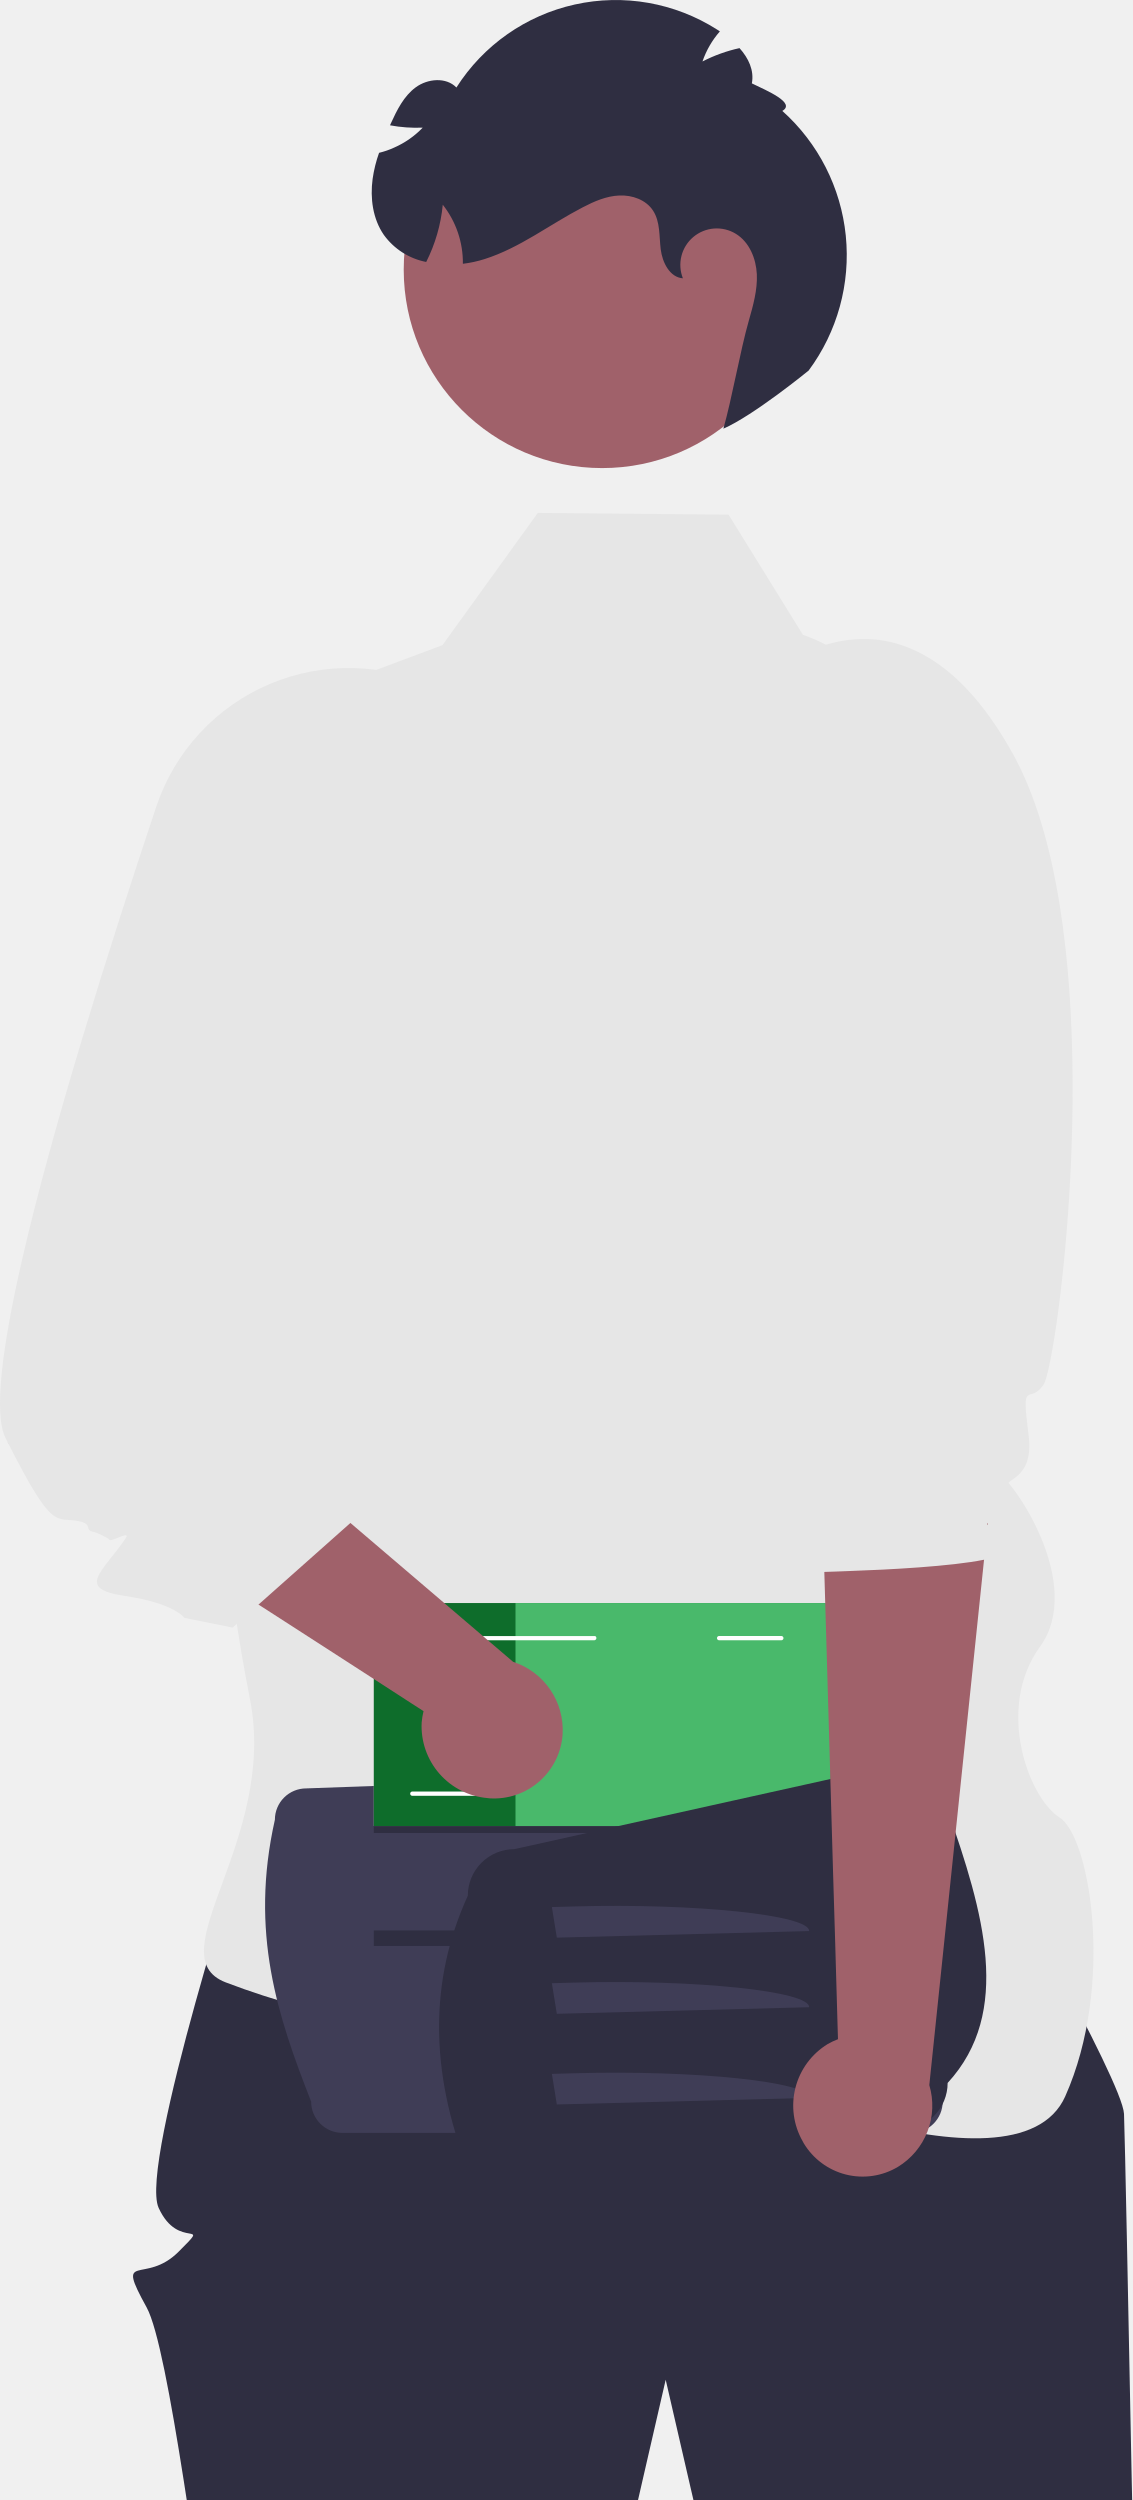
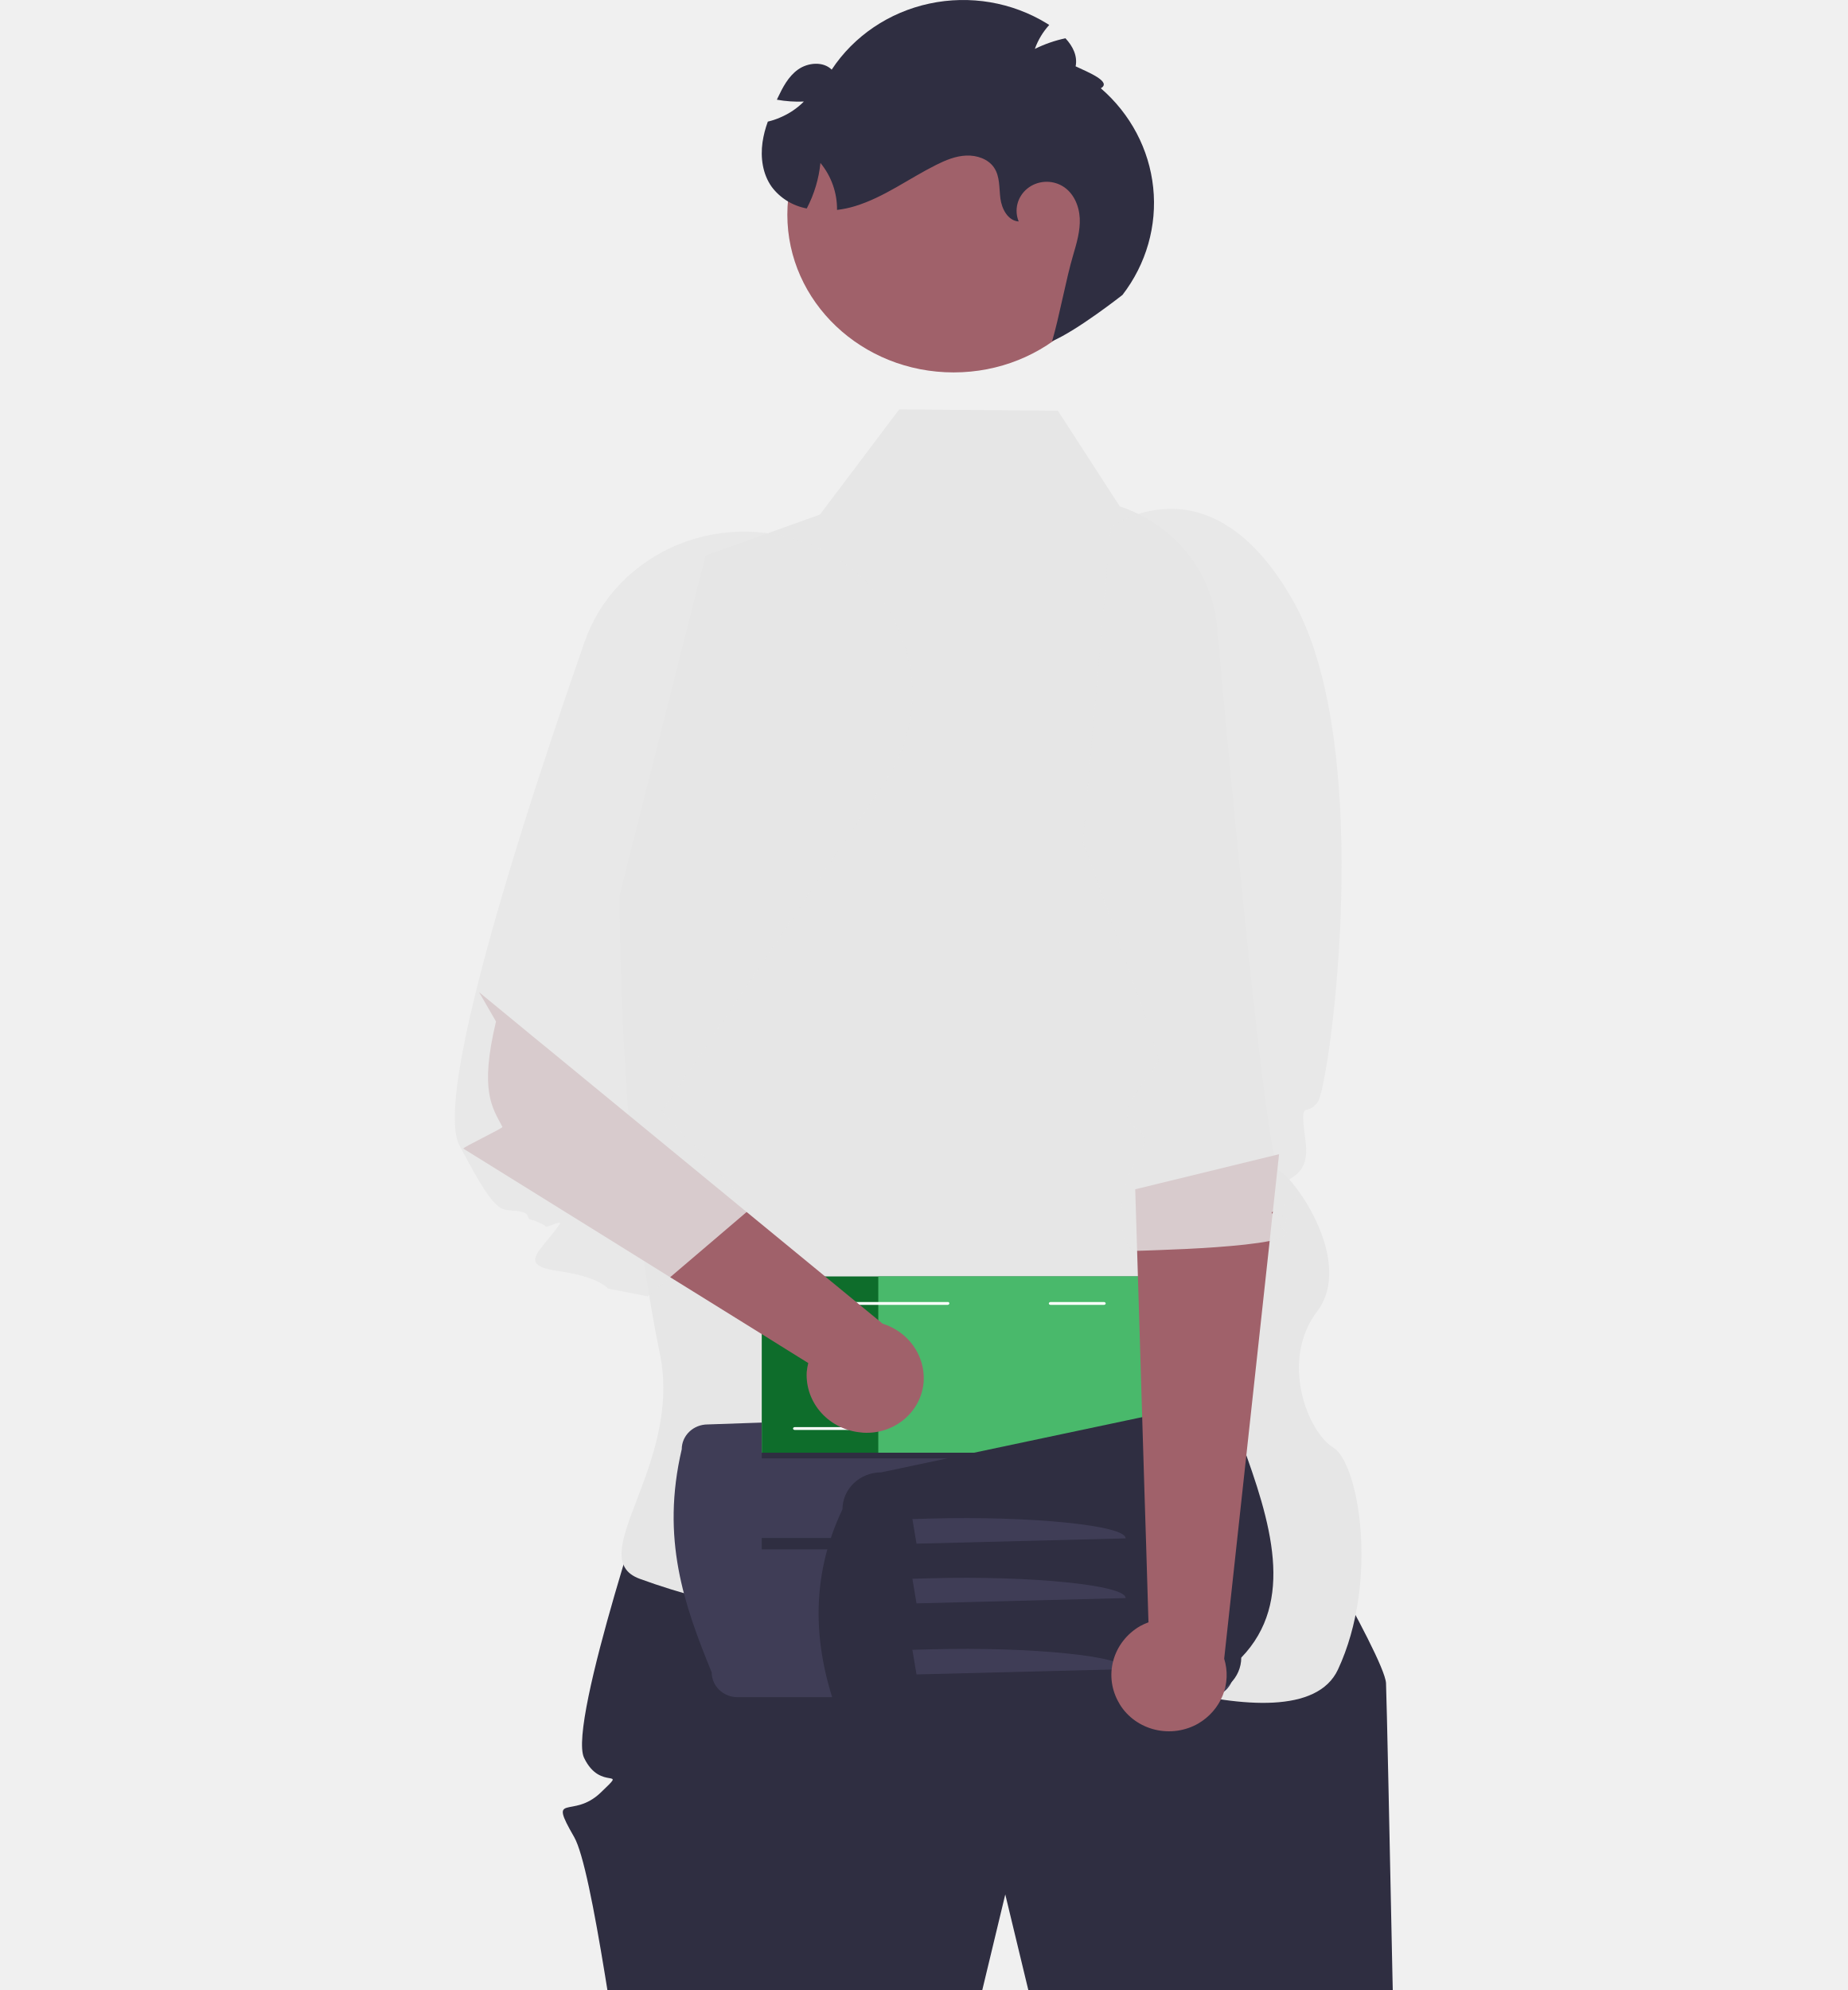
- <svg xmlns="http://www.w3.org/2000/svg" width="317" height="700" viewBox="0 0 317 700" fill="none">
-   <g clip-path="url(#clip0_158_295)">
-     <path d="M317 700H194.159L192.961 694.821L186.394 666.328L179.837 694.821L178.65 700H52.286C52.012 698.253 51.748 696.527 51.485 694.821C47.8 671.293 44.157 651.705 41.071 646.1C32.119 629.873 40.462 640.038 50.013 630.473C59.564 620.917 50.013 630.473 44.42 618.206C38.818 605.939 69.155 512.722 69.155 512.722L276.107 515.778C276.107 515.778 314.331 582.686 314.727 591.916C314.95 597.166 316.016 650.121 316.888 694.821C316.929 696.558 316.959 698.294 317 700Z" fill="#2F2E41" />
-     <path d="M196.3 577.549C196.3 577.549 284.383 618.09 298.26 586.992C312.136 555.894 305.267 514.327 296.67 508.886C288.073 503.445 278.633 478.379 291.21 461.056C303.787 443.732 284.004 414.467 278.464 411.478C274.247 409.203 262.771 280.971 257.536 219.921C256.727 210.484 253.207 201.482 247.402 193.999C241.596 186.516 233.753 180.872 224.816 177.746L203.993 144.101L150.576 143.621L123.891 180.635L85.378 195.047L56.469 314.492C56.469 314.492 56.19 367.251 62.266 423.583C64.156 441.11 66.662 458.984 69.983 475.721C77.804 515.144 43.735 547.608 63.211 555.07C117.53 575.884 196.3 577.549 196.3 577.549Z" fill="#E6E6E6" />
-     <path d="M85.734 500.752L255.187 494.659C256.338 494.659 257.478 494.886 258.542 495.327C259.605 495.768 260.572 496.414 261.386 497.228C262.2 498.042 262.845 499.009 263.286 500.073C263.726 501.137 263.953 502.278 263.953 503.43V588.437C263.953 589.589 263.726 590.729 263.286 591.793C262.845 592.857 262.2 593.824 261.386 594.639C260.572 595.453 259.605 596.099 258.542 596.54C257.478 596.98 256.338 597.207 255.187 597.207H95.884C94.733 597.207 93.593 596.98 92.53 596.54C91.466 596.099 90.5 595.453 89.686 594.639C88.872 593.824 88.226 592.857 87.785 591.793C87.345 590.729 87.118 589.589 87.118 588.437C77.725 564.486 69.867 541.173 76.968 509.522C76.968 507.196 77.892 504.965 79.536 503.321C81.18 501.676 83.41 500.752 85.734 500.752Z" fill="#3F3D56" />
-     <path d="M244.099 511.197H104.663V513.228H244.099V511.197Z" fill="#2F2E41" />
-     <path d="M244.1 540.525H104.664V544.873H244.1V540.525Z" fill="#2F2E41" />
-     <path d="M232.557 448.853H104.663V511.289H232.557V448.853Z" fill="#D3D3D3" />
-     <path d="M232.557 448.853H104.663V511.289H232.557V448.853Z" fill="#0E6D2B" />
-     <path d="M232.557 448.853H144.341V511.289H232.557V448.853Z" fill="#49B96B" />
-     <path d="M218.771 459.28H201.351C201.191 459.28 201.038 459.216 200.925 459.103C200.812 458.99 200.748 458.837 200.748 458.677C200.748 458.517 200.812 458.363 200.925 458.25C201.038 458.137 201.191 458.074 201.351 458.074H218.771C218.931 458.074 219.084 458.137 219.197 458.25C219.31 458.363 219.374 458.517 219.374 458.677C219.374 458.837 219.31 458.99 219.197 459.103C219.084 459.216 218.931 459.28 218.771 459.28Z" fill="white" />
-     <path d="M132.866 502.83H115.446C115.287 502.829 115.134 502.766 115.022 502.653C114.909 502.54 114.846 502.387 114.846 502.227C114.846 502.068 114.909 501.915 115.022 501.802C115.134 501.689 115.287 501.625 115.446 501.624H132.866C133.026 501.624 133.18 501.688 133.293 501.801C133.406 501.914 133.469 502.067 133.469 502.227C133.469 502.387 133.406 502.54 133.293 502.654C133.18 502.767 133.026 502.83 132.866 502.83Z" fill="white" />
-     <path d="M166.381 459.28H112.784C112.637 459.283 112.494 459.235 112.379 459.143C112.264 459.051 112.185 458.922 112.156 458.778C112.139 458.693 112.142 458.605 112.165 458.521C112.188 458.437 112.229 458.36 112.287 458.294C112.344 458.229 112.416 458.178 112.496 458.145C112.576 458.112 112.663 458.097 112.75 458.103H166.667C166.788 458.169 166.883 458.274 166.939 458.4C166.994 458.526 167.007 458.667 166.974 458.801C166.942 458.935 166.866 459.054 166.758 459.141C166.651 459.227 166.518 459.276 166.381 459.28Z" fill="white" />
-     <path d="M252.289 596.283L144.03 620.304C140.569 620.304 137.25 618.928 134.803 616.48C132.355 614.031 130.981 610.71 130.981 607.248C120.348 580.035 120.168 554.527 130.981 530.812C130.981 527.349 132.355 524.028 134.803 521.58C137.25 519.131 140.569 517.756 144.03 517.756L252.289 493.735C255.75 493.735 259.069 495.111 261.516 497.559C263.963 500.008 265.338 503.329 265.338 506.791C275.343 535.339 283.615 563.355 265.338 583.228C265.338 586.69 263.963 590.011 261.516 592.459C259.069 594.908 255.75 596.283 252.289 596.283Z" fill="#2F2E41" />
-     <path d="M154.528 533.979L155.913 542.539L226.555 540.696C226.792 536.214 194.705 532.859 160.681 533.807L154.528 533.979Z" fill="#3F3D56" />
-     <path d="M154.528 555.303L155.913 563.863L226.555 562.021C226.792 557.539 194.705 554.183 160.681 555.132L154.528 555.303Z" fill="#3F3D56" />
-     <path d="M154.528 580.689L155.913 589.249L226.555 587.407C226.792 582.925 194.705 579.569 160.681 580.518L154.528 580.689Z" fill="#3F3D56" />
-     <path d="M278.745 405.715L276.754 424.824L276.288 429.243L275.572 436.339L260.205 583.827C261.476 588.081 261.301 592.637 259.708 596.782C258.115 600.926 255.194 604.426 251.402 606.733C247.02 609.346 241.781 610.113 236.835 608.864C231.888 607.615 227.64 604.453 225.023 600.072C224.929 599.917 224.867 599.761 224.774 599.606C222.161 595.048 221.428 589.65 222.729 584.56C224.03 579.469 227.263 575.087 231.742 572.343C232.669 571.811 233.636 571.353 234.635 570.973L234.51 566.834L234.137 553.856L233.857 544.052L233.266 524.539L233.048 516.976L232.333 492.452L231.648 468.799L230.809 440.136L230.155 418.101L238.088 416.078L278.745 405.715Z" fill="#A0616A" />
-     <path d="M294.112 380.788C293.397 384.436 292.743 386.793 292.277 387.55C288.264 393.836 285.806 385.053 288.015 401.89C289.788 415.556 279.149 413.845 282.976 416.763C289.29 421.59 280.58 423.722 276.754 426.332C275.043 427.483 279.781 427.21 281.74 428.809C282.673 429.54 278.245 431.652 279.336 432.113C283.505 434.077 281.109 435.565 275.572 436.715C266.395 438.595 248.633 439.521 237.901 439.886C234.852 440.026 232.364 440.083 230.808 440.139C229.657 440.167 229.004 440.167 229.004 440.167C229.004 440.167 226.298 438.427 225.178 433.123C224.369 429.419 224.369 423.947 226.609 416.09C227.978 411.263 230.311 407.811 231.679 405.033C232.473 403.738 232.843 402.227 232.737 400.712V400.683C232.519 399.252 231.493 397.933 229.16 396.53C224.96 394.005 227.293 388.701 230.559 383.706C233.67 379.02 237.59 374.558 237.59 372.93C237.59 369.479 211.708 296.125 211.708 296.125L221.227 185.364C228.487 180.377 237.3 178.176 246.051 179.162C252.055 179.948 258.743 182.473 265.618 188.142C271.621 193.109 277.78 200.517 283.691 211.237C308.826 256.782 299.463 353.904 294.112 380.788Z" fill="#E6E6E6" />
-     <path d="M168.597 131.064C199.28 131.064 224.154 106.178 224.154 75.48C224.154 44.783 199.28 19.897 168.597 19.897C137.913 19.897 113.04 44.783 113.04 75.48C113.04 106.178 137.913 131.064 168.597 131.064Z" fill="#A0616A" />
-     <path d="M226.414 103.76C226.414 103.76 210.998 116.354 202.545 120.029C204.885 111.897 207.324 97.936 209.658 89.827C210.871 85.561 212.111 81.201 211.913 76.791C211.699 72.352 209.799 67.768 206.037 65.468C204.212 64.347 202.08 63.829 199.944 63.987C197.808 64.146 195.776 64.972 194.136 66.351C192.496 67.729 191.331 69.588 190.805 71.666C190.28 73.743 190.422 75.933 191.21 77.926C187.528 77.675 185.448 73.466 184.997 69.787C184.546 66.107 184.888 62.098 182.855 58.978C180.896 55.954 177.027 54.575 173.404 54.741C169.81 54.89 166.397 56.366 163.177 58.046C153.97 62.812 145.608 69.39 135.702 72.534C133.715 73.166 131.673 73.61 129.604 73.862C129.676 67.868 127.69 62.032 123.979 57.327C123.441 62.911 121.867 68.345 119.339 73.352C114.562 72.423 110.318 69.71 107.47 65.763C104.369 61.269 103.607 55.475 104.336 50.073C104.69 47.591 105.294 45.152 106.139 42.792C107.596 42.442 109.016 41.949 110.377 41.321C113.379 40.004 116.093 38.107 118.361 35.739C115.296 35.867 112.226 35.649 109.211 35.089C109.286 34.91 109.354 34.754 109.429 34.575C111.156 30.801 113.067 26.904 116.401 24.455C119.734 22.006 124.898 21.519 127.794 24.504C135.321 12.669 147.239 4.31 160.927 1.267C174.614 -1.777 188.949 0.744 200.779 8.275C201.042 8.443 201.305 8.613 201.565 8.785C199.407 11.25 197.752 14.112 196.691 17.212C199.974 15.524 203.46 14.267 207.064 13.472C209.601 16.307 211.205 19.707 210.518 23.345C214.725 25.394 222.929 28.808 219.051 31.055C229.12 40.072 235.456 52.529 236.819 65.98C238.181 79.43 234.47 92.905 226.414 103.76Z" fill="#2F2E41" />
-     <path d="M157.537 485.553C157.208 490.647 154.872 495.403 151.041 498.774C147.21 502.146 142.199 503.859 137.107 503.536C136.934 503.504 136.76 503.482 136.585 503.471C131.349 503.04 126.486 500.585 123.029 496.627C119.572 492.669 117.792 487.519 118.067 482.27C118.164 481.208 118.338 480.154 118.589 479.117L115.112 476.877L104.201 469.811L95.986 464.505L79.576 453.915L73.23 449.827L72.382 449.284L52.626 436.498L36.76 426.257L35.412 425.387L32.761 423.669L8.679 408.122L2.203 403.947C2.181 403.925 2.203 403.925 2.203 403.925C1.985 403.512 15.613 396.749 15.395 396.336C11.961 389.53 7.614 383.811 13.222 359.371L7.506 349.086L22.111 361.567L25.48 364.459L30.913 369.069L98.115 426.431L143.67 465.309C147.892 466.678 151.541 469.407 154.05 473.069C156.558 476.731 157.784 481.121 157.537 485.553Z" fill="#A0616A" />
-     <path d="M145.235 274.829L69.883 390.748L100.159 424.604L98.116 426.431L72.382 449.284L65.101 455.742L51.626 453.002C51.626 453.002 48.953 448.936 34.891 446.849C20.829 444.761 29.023 439.977 35.239 430.627C36.717 428.388 30.979 431.91 30.609 431.127C30.435 430.649 26.958 429.062 26.262 428.953C23.393 428.409 26.197 426.779 22.068 425.93C15.439 424.582 15.048 429.279 2.203 403.947C2.181 403.925 2.203 403.925 2.203 403.925C1.985 403.512 1.79 403.121 1.572 402.707C-1.862 395.901 0.616 376.984 6.223 352.543C14.787 315.273 30.609 265.174 43.78 225.795C46.343 218.147 50.505 211.133 55.988 205.219C61.471 199.305 68.15 194.626 75.581 191.495C83.011 188.364 91.023 186.852 99.083 187.059C107.143 187.267 115.067 189.189 122.327 192.697C129.587 196.206 136.017 201.221 141.189 207.409C146.361 213.597 150.157 220.816 152.324 228.586C154.492 236.356 154.98 244.498 153.758 252.471C152.536 260.445 149.63 268.066 145.235 274.829Z" fill="#E6E6E6" />
-   </g>
-   <defs>
-     <clipPath id="clip0_158_295">
-       <rect width="317" height="700" fill="white" />
-     </clipPath>
-   </defs>
+ <svg xmlns="http://www.w3.org/2000/svg" width="650" height="700" viewBox="0 0 650 700" fill="none">
+   <path d="M490 700H361.78L360.53 694.829L353.675 666.378L346.831 694.829L345.592 700H213.695C213.409 698.256 213.134 696.532 212.858 694.829C209.013 671.336 205.209 651.777 201.989 646.18C192.645 629.978 201.353 640.127 211.322 630.576C221.291 621.035 211.322 630.576 205.485 618.328C199.637 606.079 231.303 513 231.303 513L447.316 516.052C447.316 516.052 487.214 582.86 487.627 592.077C487.86 597.319 488.972 650.196 489.883 694.829C489.926 696.563 489.958 698.297 490 700Z" fill="#2F2E41" />
+   <path d="M364.155 577.825C364.155 577.825 456.22 618.357 470.725 587.266C485.229 556.175 478.049 514.618 469.064 509.179C460.078 503.739 450.21 478.679 463.356 461.36C476.502 444.041 455.824 414.782 450.034 411.794C445.626 409.519 433.632 281.318 428.16 220.282C427.314 210.847 423.635 201.847 417.567 194.366C411.5 186.886 403.301 181.243 393.96 178.118L372.196 144.481L316.364 144L288.472 181.006L248.218 195.414L218.002 314.831C218.002 314.831 217.71 367.577 224.061 423.896C226.037 441.419 228.655 459.288 232.126 476.022C240.301 515.435 204.692 547.892 225.048 555.352C281.823 576.16 364.155 577.825 364.155 577.825Z" fill="#E6E6E6" />
+   <path d="M248.952 501.06L424.898 495C426.093 495 427.277 495.226 428.381 495.664C429.485 496.102 430.489 496.745 431.334 497.555C432.179 498.365 432.85 499.327 433.307 500.385C433.765 501.443 434 502.578 434 503.723V588.277C434 589.422 433.765 590.557 433.307 591.615C432.85 592.673 432.179 593.635 431.334 594.445C430.489 595.255 429.485 595.898 428.381 596.336C427.277 596.774 426.093 597 424.898 597H259.491C258.295 597 257.112 596.774 256.007 596.336C254.903 595.898 253.9 595.255 253.054 594.445C252.209 593.635 251.539 592.673 251.081 591.615C250.624 590.557 250.389 589.422 250.389 588.277C240.635 564.454 232.477 541.265 239.85 509.783C239.85 507.47 240.809 505.251 242.516 503.615C244.223 501.979 246.538 501.06 248.952 501.06Z" fill="#3F3D56" />
+   <path d="M414 511H268V513H414V511Z" fill="#2F2E41" />
+   <path d="M414 541H268V545H414V541Z" fill="#2F2E41" />
+   <path d="M402 449H268V511H402V449Z" fill="#D3D3D3" />
+   <path d="M402 449H268V511H402V449Z" fill="#0E6D2B" />
+   <path d="M402 449H309V511H402V449Z" fill="#49B96B" />
+   <path d="M388.353 459H369.647C369.476 459 369.311 458.947 369.19 458.854C369.068 458.76 369 458.633 369 458.5C369 458.367 369.068 458.24 369.19 458.146C369.311 458.053 369.476 458 369.647 458H388.353C388.524 458 388.689 458.053 388.81 458.146C388.932 458.24 389 458.367 389 458.5C389 458.633 388.932 458.76 388.81 458.854C388.689 458.947 388.524 459 388.353 459Z" fill="white" />
+   <path d="M298.353 503H279.645C279.473 502.999 279.309 502.947 279.189 502.853C279.068 502.759 279 502.632 279 502.5C279 502.368 279.068 502.241 279.189 502.147C279.309 502.053 279.473 502.001 279.645 502H298.353C298.524 502 298.689 502.053 298.81 502.146C298.932 502.24 299 502.367 299 502.5C299 502.633 298.932 502.76 298.81 502.854C298.689 502.947 298.524 503 298.353 503Z" fill="white" />
+   <path d="M333.354 459H276.675C276.52 459.003 276.369 458.962 276.247 458.884C276.126 458.806 276.042 458.697 276.011 458.574C275.994 458.502 275.997 458.427 276.021 458.356C276.045 458.285 276.089 458.219 276.15 458.164C276.21 458.108 276.286 458.065 276.371 458.037C276.456 458.008 276.548 457.996 276.64 458.001H333.656C333.784 458.057 333.885 458.146 333.944 458.253C334.002 458.36 334.016 458.48 333.981 458.594C333.947 458.707 333.867 458.809 333.753 458.882C333.64 458.956 333.499 458.997 333.354 459Z" fill="white" />
+   <path d="M423.071 596.088L310.024 620C306.41 620 302.944 618.631 300.389 616.193C297.833 613.756 296.397 610.45 296.397 607.003C285.295 579.913 285.107 554.519 296.397 530.91C296.397 527.463 297.833 524.157 300.389 521.719C302.944 519.282 306.41 517.912 310.024 517.912L423.071 494C426.685 494 430.151 495.369 432.706 497.807C435.262 500.244 436.698 503.55 436.698 506.997C447.145 535.416 455.783 563.307 436.698 583.09C436.698 586.537 435.262 589.843 432.706 592.281C430.151 594.718 426.685 596.088 423.071 596.088Z" fill="#2F2E41" />
+   <path d="M321 534.337L322.443 543L395.999 541.135C396.245 536.599 362.835 533.203 327.407 534.163L321 534.337Z" fill="#3F3D56" />
+   <path d="M321 555.337L322.443 564L395.999 562.135C396.245 557.599 362.835 554.203 327.407 555.163L321 555.337Z" fill="#3F3D56" />
+   <path d="M321 580.337L322.443 589L395.999 587.135C396.245 582.599 362.835 579.203 327.407 580.163L321 580.337Z" fill="#3F3D56" />
+   <path d="M450 406L447.927 425.04L447.44 429.444L446.695 436.514L430.689 583.47C432.013 587.709 431.831 592.248 430.172 596.378C428.513 600.507 425.47 603.994 421.52 606.293C416.956 608.897 411.499 609.661 406.347 608.417C401.195 607.172 396.77 604.022 394.044 599.657C393.947 599.502 393.882 599.347 393.785 599.192C391.064 594.65 390.3 589.272 391.655 584.2C393.01 579.128 396.378 574.761 401.043 572.027C402.008 571.497 403.016 571.041 404.056 570.662L403.926 566.538L403.538 553.607L403.246 543.839L402.63 524.396L402.403 516.86L401.658 492.425L400.946 468.857L400.071 440.297L399.39 418.342L407.652 416.326L450 406Z" fill="#A0616A" />
+   <path d="M465.608 380.674C464.874 384.319 464.203 386.674 463.724 387.431C459.604 393.711 457.081 384.936 459.348 401.758C461.169 415.412 450.245 413.701 454.174 416.617C460.658 421.44 451.715 423.57 447.786 426.178C446.029 427.327 450.894 427.054 452.906 428.653C453.863 429.383 449.317 431.493 450.437 431.953C454.717 433.916 452.258 435.402 446.573 436.551C437.15 438.43 418.913 439.355 407.893 439.72C404.763 439.86 402.208 439.916 400.611 439.972C399.429 440 398.759 440 398.759 440C398.759 440 395.98 438.262 394.83 432.963C394 429.262 394 423.795 396.299 415.945C397.705 411.122 400.1 407.674 401.505 404.898C402.32 403.604 402.7 402.095 402.591 400.58V400.552C402.368 399.123 401.314 397.805 398.918 396.403C394.606 393.88 397.002 388.581 400.356 383.59C403.55 378.908 407.574 374.45 407.574 372.824C407.574 369.375 381 296.087 381 296.087L390.774 185.426C398.228 180.444 407.276 178.245 416.261 179.23C422.426 180.015 429.293 182.539 436.352 188.202C442.516 193.164 448.84 200.566 454.909 211.276C480.716 256.78 471.102 353.815 465.608 380.674Z" fill="#E6E6E6" fill-opacity="0.8" />
+   <path d="M335.5 131C367.809 131 394 106.152 394 75.5C394 44.848 367.809 20 335.5 20C303.191 20 277 44.848 277 75.5C277 106.152 303.191 131 335.5 131Z" fill="#A0616A" />
+   <path d="M394.919 103.734C394.919 103.734 378.925 116.326 370.155 120C372.583 111.87 375.113 97.911 377.535 89.804C378.794 85.538 380.08 81.18 379.875 76.771C379.653 72.332 377.682 67.749 373.779 65.449C371.885 64.328 369.673 63.81 367.457 63.969C365.241 64.127 363.133 64.954 361.431 66.332C359.73 67.71 358.521 69.569 357.976 71.646C357.431 73.723 357.578 75.913 358.396 77.905C354.575 77.654 352.418 73.446 351.95 69.767C351.482 66.088 351.836 62.08 349.727 58.961C347.695 55.937 343.681 54.559 339.922 54.724C336.194 54.874 332.653 56.349 329.312 58.029C319.76 62.794 311.085 69.37 300.807 72.514C298.746 73.146 296.628 73.59 294.48 73.841C294.555 67.849 292.495 62.014 288.644 57.31C288.087 62.892 286.454 68.326 283.831 73.332C278.875 72.403 274.472 69.69 271.517 65.744C268.3 61.251 267.509 55.459 268.266 50.057C268.633 47.576 269.26 45.137 270.137 42.778C271.648 42.428 273.121 41.935 274.533 41.307C277.648 39.991 280.463 38.094 282.816 35.725C279.636 35.854 276.452 35.636 273.323 35.076C273.401 34.897 273.472 34.741 273.55 34.562C275.341 30.789 277.324 26.893 280.782 24.444C284.241 21.996 289.599 21.509 292.603 24.493C300.412 12.66 312.777 4.303 326.977 1.26C341.178 -1.783 356.05 0.737 368.323 8.267C368.597 8.435 368.869 8.605 369.139 8.777C366.9 11.241 365.183 14.103 364.083 17.202C367.488 15.514 371.105 14.258 374.844 13.463C377.476 16.297 379.141 19.697 378.427 23.334C382.792 25.383 391.304 28.796 387.28 31.043C397.726 40.059 404.3 52.512 405.714 65.961C407.127 79.409 403.277 92.881 394.919 103.734Z" fill="#2F2E41" />
+   <path d="M324.967 485.919C324.625 491.03 322.189 495.801 318.195 499.184C314.201 502.567 308.975 504.285 303.666 503.961C303.486 503.929 303.305 503.907 303.122 503.896C297.663 503.464 292.593 501.001 288.988 497.03C285.384 493.058 283.528 487.891 283.815 482.625C283.915 481.559 284.097 480.502 284.359 479.462L280.733 477.214L269.358 470.124L260.792 464.801L243.683 454.176L237.066 450.075L236.182 449.53L215.583 436.702L199.041 426.426L197.636 425.553L194.871 423.83L169.763 408.231L163.01 404.043C162.987 404.021 163.01 404.021 163.01 404.021C162.784 403.606 176.992 396.821 176.765 396.407C173.185 389.578 168.653 383.841 174.499 359.319L168.539 349L183.767 361.523L187.28 364.424L192.945 369.049L263.012 426.601L310.51 465.608C314.911 466.981 318.716 469.719 321.332 473.393C323.947 477.067 325.225 481.472 324.967 485.919Z" fill="#A0616A" />
+   <path d="M311.429 274.886L232.863 390.934L264.43 424.827L262.3 426.656L235.469 449.535L227.878 456L213.828 453.257C213.828 453.257 211.041 449.186 196.379 447.097C181.717 445.007 190.26 440.218 196.741 430.857C198.282 428.615 192.3 432.142 191.915 431.358C191.733 430.879 188.108 429.29 187.382 429.181C184.391 428.637 187.314 427.004 183.009 426.155C176.097 424.806 175.689 429.508 162.297 404.147C162.274 404.125 162.297 404.125 162.297 404.125C162.07 403.712 161.866 403.32 161.639 402.906C158.059 396.093 160.642 377.154 166.489 352.686C175.417 315.375 191.915 265.22 205.647 225.798C208.32 218.141 212.659 211.119 218.376 205.198C224.093 199.278 231.057 194.594 238.804 191.46C246.552 188.325 254.905 186.811 263.309 187.019C271.713 187.226 279.974 189.15 287.544 192.663C295.114 196.176 301.818 201.196 307.211 207.391C312.604 213.586 316.561 220.813 318.821 228.591C321.081 236.37 321.59 244.521 320.316 252.503C319.041 260.485 316.012 268.115 311.429 274.886Z" fill="#E6E6E6" fill-opacity="0.8" />
</svg>
